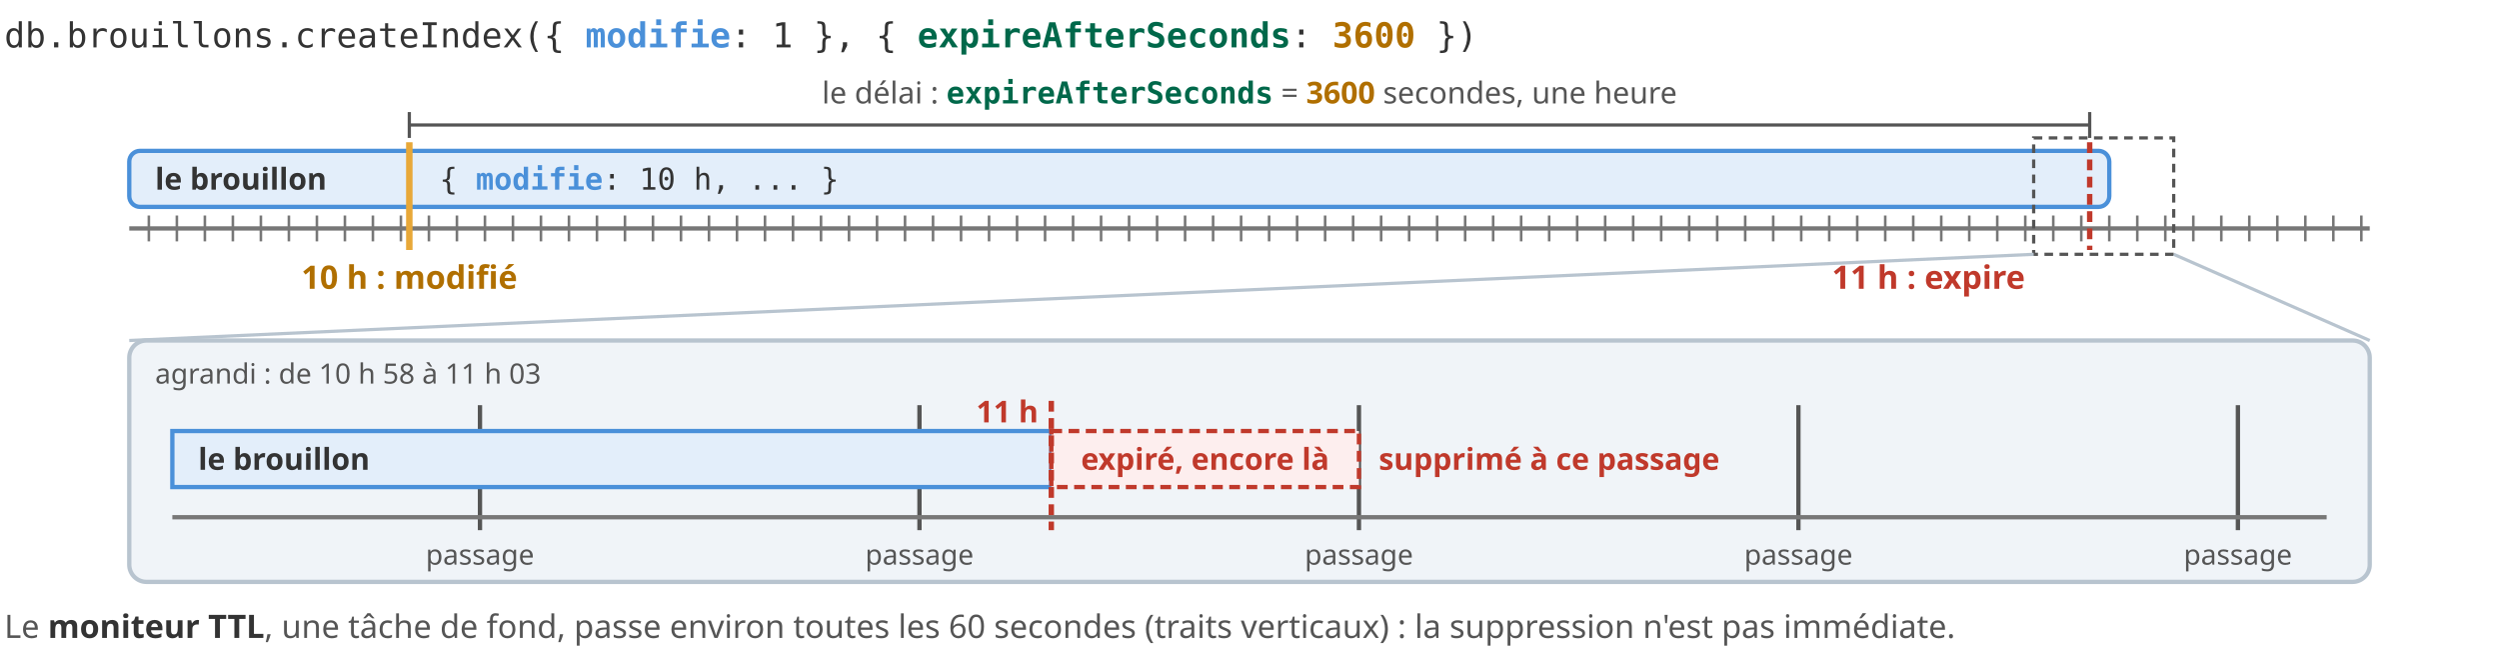
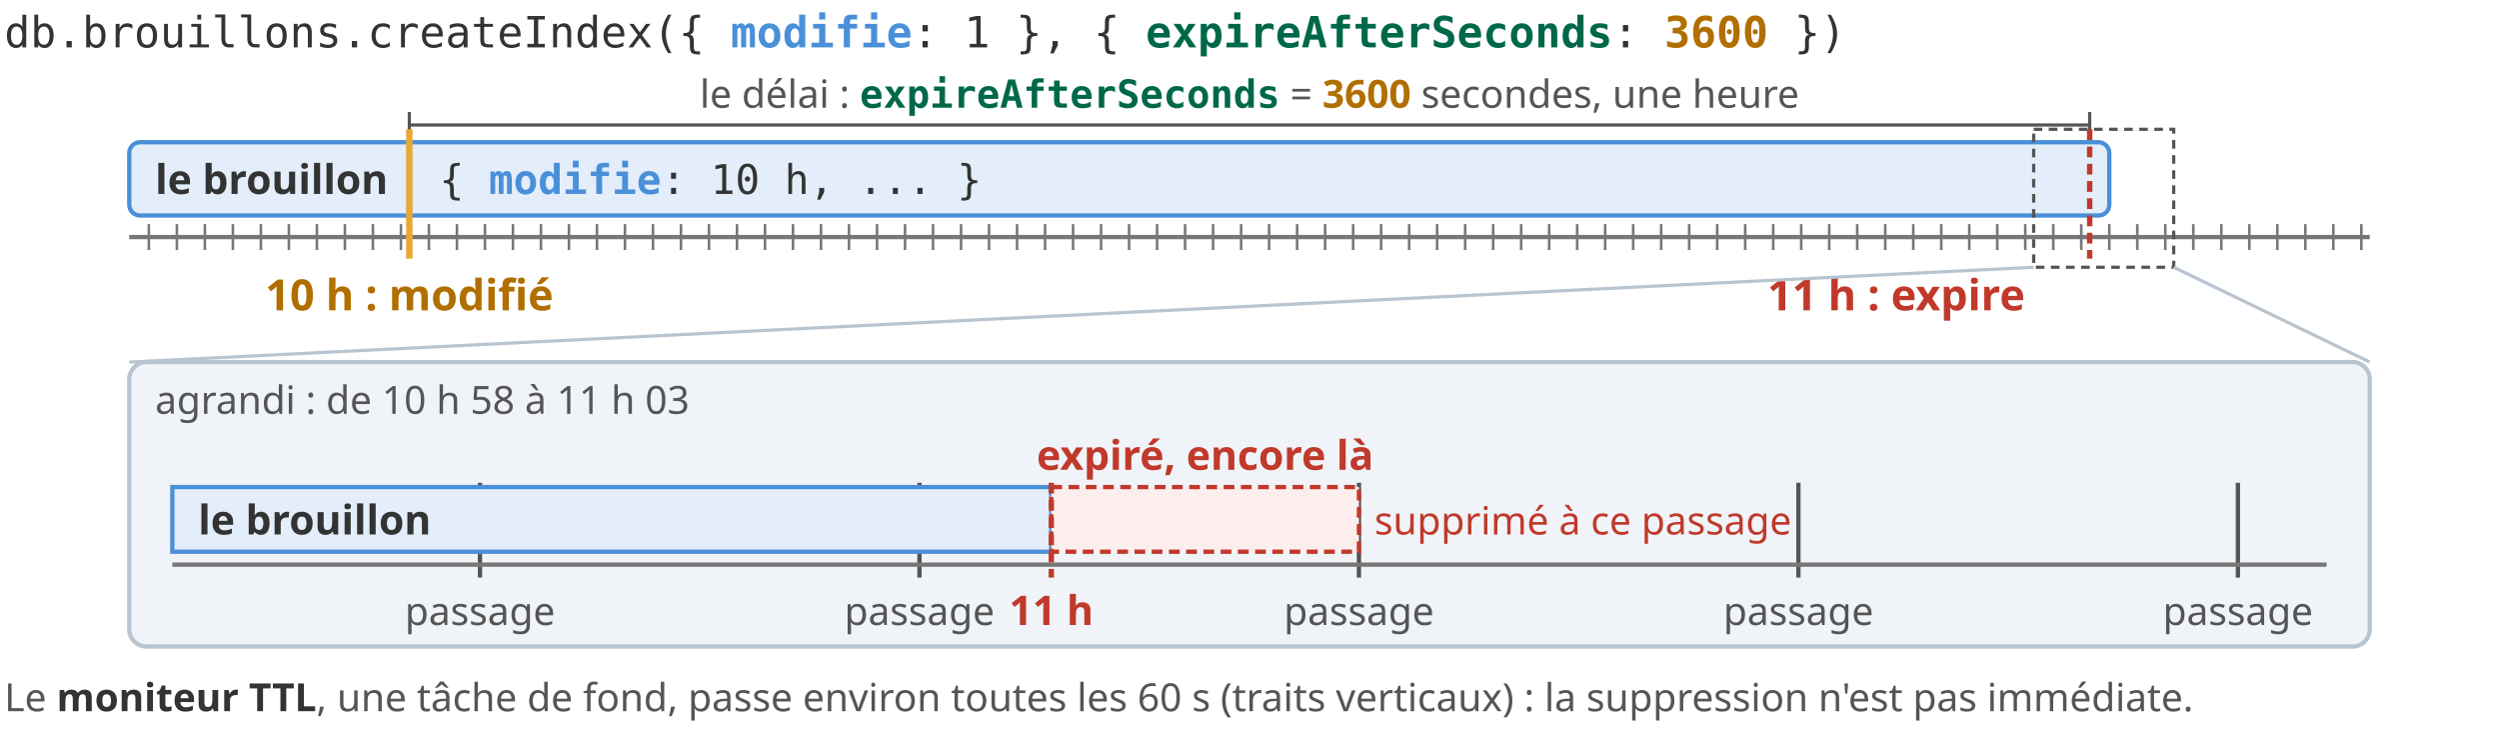
- <svg xmlns="http://www.w3.org/2000/svg" viewBox="0 0 1160 304" font-family="sans-serif" role="img" aria-labelledby="t">
-   <text x="2" y="22" font-family="monospace" font-size="16" fill="#333">db.brouillons.createIndex({ <tspan font-weight="bold" fill="#4a90d9">modifie</tspan>: 1 }, { <tspan font-weight="bold" fill="#00684a">expireAfterSeconds</tspan>: <tspan font-weight="bold" fill="#b06f00">3600</tspan> })</text>
-   <text x="580" y="48" font-size="14" fill="#555" text-anchor="middle">le délai : <tspan font-family="monospace" font-weight="bold" fill="#00684a">expireAfterSeconds</tspan> = <tspan font-weight="bold" fill="#b06f00">3600</tspan> secondes, une heure</text>
+ <svg xmlns="http://www.w3.org/2000/svg" viewBox="0 0 1160 340" font-family="sans-serif" role="img" aria-labelledby="t">
+   <text x="2" y="22" font-family="monospace" font-size="20" fill="#333">db.brouillons.createIndex({ <tspan font-weight="bold" fill="#4a90d9">modifie</tspan>: 1 }, { <tspan font-weight="bold" fill="#00684a">expireAfterSeconds</tspan>: <tspan font-weight="bold" fill="#b06f00">3600</tspan> })</text>
+   <text x="580" y="50" font-size="18" fill="#555" text-anchor="middle">le délai : <tspan font-family="monospace" font-weight="bold" fill="#00684a">expireAfterSeconds</tspan> = <tspan font-weight="bold" fill="#b06f00">3600</tspan> secondes, une heure</text>
  <path d="M190,52 V64 M190,58 H970 M970,52 V64" fill="none" stroke="#555" stroke-width="1.5" />
-   <path d="M69.1,100 V112 M82.1,100 V112 M95.1,100 V112 M108.1,100 V112 M121.1,100 V112 M134.1,100 V112 M147.1,100 V112 M160.1,100 V112 M173.1,100 V112 M186.1,100 V112 M199.1,100 V112 M212.1,100 V112 M225.1,100 V112 M238.1,100 V112 M251.1,100 V112 M264.1,100 V112 M277.1,100 V112 M290.1,100 V112 M303.1,100 V112 M316.1,100 V112 M329.1,100 V112 M342.1,100 V112 M355.1,100 V112 M368.1,100 V112 M381.1,100 V112 M394.1,100 V112 M407.1,100 V112 M420.1,100 V112 M433.1,100 V112 M446.1,100 V112 M459.1,100 V112 M472.1,100 V112 M485.1,100 V112 M498.1,100 V112 M511.1,100 V112 M524.1,100 V112 M537.1,100 V112 M550.1,100 V112 M563.1,100 V112 M576.1,100 V112 M589.1,100 V112 M602.1,100 V112 M615.1,100 V112 M628.1,100 V112 M641.1,100 V112 M654.1,100 V112 M667.1,100 V112 M680.1,100 V112 M693.1,100 V112 M706.1,100 V112 M719.1,100 V112 M732.1,100 V112 M745.1,100 V112 M758.1,100 V112 M771.1,100 V112 M784.1,100 V112 M797.1,100 V112 M810.1,100 V112 M823.1,100 V112 M836.1,100 V112 M849.1,100 V112 M862.1,100 V112 M875.1,100 V112 M888.1,100 V112 M901.1,100 V112 M914.1,100 V112 M927.1,100 V112 M940.1,100 V112 M953.1,100 V112 M966.1,100 V112 M979.1,100 V112 M992.1,100 V112 M1005.1,100 V112 M1018.1,100 V112 M1031.1,100 V112 M1044.1,100 V112 M1057.1,100 V112 M1070.1,100 V112 M1083.1,100 V112 M1096.1,100 V112" fill="none" stroke="#777" stroke-width="1.2" />
-   <line x1="60" y1="106" x2="1100" y2="106" stroke="#777" stroke-width="2" />
-   <rect x="60" y="70" width="919.1" height="26" rx="5" fill="#e3eefa" stroke="#4a90d9" stroke-width="2" />
-   <text x="72" y="88" font-size="14" font-weight="bold" fill="#333">le brouillon</text>
-   <text x="204" y="88" font-family="monospace" font-size="14" fill="#333">{ <tspan font-weight="bold" fill="#4a90d9">modifie</tspan>: 10 h, ... }</text>
-   <line x1="190" y1="66" x2="190" y2="116" stroke="#e8a838" stroke-width="3" />
-   <line x1="970" y1="66" x2="970" y2="116" stroke="#c0392b" stroke-width="2.5" stroke-dasharray="5 3" />
-   <text x="190" y="134" font-size="15" font-weight="bold" fill="#b06f00" text-anchor="middle">10 h : modifié</text>
-   <text x="940" y="134" font-size="15" font-weight="bold" fill="#c0392b" text-anchor="end">11 h : expire</text>
-   <rect x="944" y="64" width="65" height="54" fill="none" stroke="#555" stroke-width="1.5" stroke-dasharray="4 3" />
-   <path d="M944,118 L60,158 M1009,118 L1100,158" fill="none" stroke="#b8c4cf" stroke-width="1.5" />
-   <rect x="60" y="158" width="1040" height="112" rx="8" fill="#f0f4f8" stroke="#b8c4cf" stroke-width="2" />
-   <text x="72" y="178" font-size="13" fill="#555">agrandi : de 10 h 58 à 11 h 03</text>
+   <path d="M69.1,104 V116 M82.1,104 V116 M95.1,104 V116 M108.1,104 V116 M121.1,104 V116 M134.1,104 V116 M147.1,104 V116 M160.1,104 V116 M173.1,104 V116 M186.1,104 V116 M199.1,104 V116 M212.1,104 V116 M225.1,104 V116 M238.1,104 V116 M251.1,104 V116 M264.1,104 V116 M277.1,104 V116 M290.1,104 V116 M303.1,104 V116 M316.1,104 V116 M329.1,104 V116 M342.1,104 V116 M355.1,104 V116 M368.1,104 V116 M381.1,104 V116 M394.1,104 V116 M407.1,104 V116 M420.1,104 V116 M433.1,104 V116 M446.1,104 V116 M459.1,104 V116 M472.1,104 V116 M485.1,104 V116 M498.1,104 V116 M511.1,104 V116 M524.1,104 V116 M537.1,104 V116 M550.1,104 V116 M563.1,104 V116 M576.1,104 V116 M589.1,104 V116 M602.1,104 V116 M615.1,104 V116 M628.1,104 V116 M641.1,104 V116 M654.1,104 V116 M667.1,104 V116 M680.1,104 V116 M693.1,104 V116 M706.1,104 V116 M719.1,104 V116 M732.1,104 V116 M745.1,104 V116 M758.1,104 V116 M771.1,104 V116 M784.1,104 V116 M797.1,104 V116 M810.1,104 V116 M823.1,104 V116 M836.1,104 V116 M849.1,104 V116 M862.1,104 V116 M875.1,104 V116 M888.1,104 V116 M901.1,104 V116 M914.1,104 V116 M927.1,104 V116 M940.1,104 V116 M953.1,104 V116 M966.1,104 V116 M979.1,104 V116 M992.1,104 V116 M1005.1,104 V116 M1018.1,104 V116 M1031.1,104 V116 M1044.1,104 V116 M1057.1,104 V116 M1070.1,104 V116 M1083.1,104 V116 M1096.1,104 V116" fill="none" stroke="#777" stroke-width="1.2" />
+   <line x1="60" y1="110" x2="1100" y2="110" stroke="#777" stroke-width="2" />
+   <rect x="60" y="66" width="919.1" height="34" rx="5" fill="#e3eefa" stroke="#4a90d9" stroke-width="2" />
+   <text x="72" y="90" font-size="19" font-weight="bold" fill="#333">le brouillon</text>
+   <text x="204" y="90" font-family="monospace" font-size="19" fill="#333">{ <tspan font-weight="bold" fill="#4a90d9">modifie</tspan>: 10 h, ... }</text>
+   <line x1="190" y1="60" x2="190" y2="120" stroke="#e8a838" stroke-width="3" />
+   <line x1="970" y1="60" x2="970" y2="120" stroke="#c0392b" stroke-width="2.5" stroke-dasharray="5 3" />
+   <text x="190" y="144" font-size="20" font-weight="bold" fill="#b06f00" text-anchor="middle">10 h : modifié</text>
+   <text x="940" y="144" font-size="20" font-weight="bold" fill="#c0392b" text-anchor="end">11 h : expire</text>
+   <rect x="944" y="60" width="65" height="64" fill="none" stroke="#555" stroke-width="1.5" stroke-dasharray="4 3" />
+   <path d="M944,124 L60,168 M1009,124 L1100,168" fill="none" stroke="#b8c4cf" stroke-width="1.5" />
+   <rect x="60" y="168" width="1040" height="132" rx="8" fill="#f0f4f8" stroke="#b8c4cf" stroke-width="2" />
+   <text x="72" y="192" font-size="18" fill="#555">agrandi : de 10 h 58 à 11 h 03</text>
  <g stroke="#555" stroke-width="2">
-     <line x1="222.8" y1="188" x2="222.8" y2="246" />
-     <line x1="426.8" y1="188" x2="426.8" y2="246" />
-     <line x1="630.8" y1="188" x2="630.8" y2="246" />
-     <line x1="834.8" y1="188" x2="834.8" y2="246" />
-     <line x1="1038.8" y1="188" x2="1038.8" y2="246" />
+     <line x1="222.8" y1="224" x2="222.8" y2="268" />
+     <line x1="426.8" y1="224" x2="426.8" y2="268" />
+     <line x1="630.8" y1="224" x2="630.8" y2="268" />
+     <line x1="834.8" y1="224" x2="834.8" y2="268" />
+     <line x1="1038.8" y1="224" x2="1038.8" y2="268" />
  </g>
-   <line x1="80" y1="240" x2="1080" y2="240" stroke="#777" stroke-width="2" />
-   <g font-size="13" fill="#555" text-anchor="middle">
-     <text x="222.8" y="262">passage</text>
-     <text x="426.8" y="262">passage</text>
-     <text x="630.8" y="262">passage</text>
-     <text x="834.8" y="262">passage</text>
-     <text x="1038.8" y="262">passage</text>
+   <line x1="80" y1="262" x2="1080" y2="262" stroke="#777" stroke-width="2" />
+   <g font-size="18" fill="#555" text-anchor="middle">
+     <text x="222.8" y="290">passage</text>
+     <text x="426.8" y="290">passage</text>
+     <text x="630.8" y="290">passage</text>
+     <text x="834.8" y="290">passage</text>
+     <text x="1038.8" y="290">passage</text>
  </g>
-   <rect x="80" y="200" width="408" height="26" fill="#e3eefa" stroke="#4a90d9" stroke-width="2" />
-   <text x="92" y="218" font-size="14" font-weight="bold" fill="#333">le brouillon</text>
-   <rect x="488" y="200" width="142.8" height="26" fill="#fdeeee" stroke="#c0392b" stroke-width="2" stroke-dasharray="5 3" />
-   <text x="559.4" y="218" font-size="14" font-weight="bold" fill="#c0392b" text-anchor="middle">expiré, encore là</text>
-   <line x1="488" y1="186" x2="488" y2="246" stroke="#c0392b" stroke-width="2.5" stroke-dasharray="5 3" />
-   <text x="482" y="196" font-size="14" font-weight="bold" fill="#c0392b" text-anchor="end">11 h</text>
-   <text x="640" y="218" font-size="14" font-weight="bold" fill="#c0392b">supprimé à ce passage</text>
-   <text x="2" y="296" font-size="15" fill="#555">Le <tspan font-weight="bold" fill="#333">moniteur TTL</tspan>, une tâche de fond, passe environ toutes les 60 secondes (traits verticaux) : la suppression n'est pas immédiate.</text>
+   <rect x="80" y="226" width="408" height="30" fill="#e3eefa" stroke="#4a90d9" stroke-width="2" />
+   <text x="92" y="248" font-size="19" font-weight="bold" fill="#333">le brouillon</text>
+   <rect x="488" y="226" width="142.8" height="30" fill="#fdeeee" stroke="#c0392b" stroke-width="2" stroke-dasharray="5 3" />
+   <text x="559.4" y="218" font-size="19" font-weight="bold" fill="#c0392b" text-anchor="middle">expiré, encore là</text>
+   <line x1="488" y1="224" x2="488" y2="268" stroke="#c0392b" stroke-width="2.5" stroke-dasharray="5 3" />
+   <text x="488" y="290" font-size="19" font-weight="bold" fill="#c0392b" text-anchor="middle">11 h</text>
+   <text x="638" y="248" font-size="18" fill="#c0392b">supprimé à ce passage</text>
+   <text x="2" y="330" font-size="18" fill="#555">Le <tspan font-weight="bold" fill="#333">moniteur TTL</tspan>, une tâche de fond, passe environ toutes les 60 s (traits verticaux) : la suppression n'est pas immédiate.</text>
</svg>
